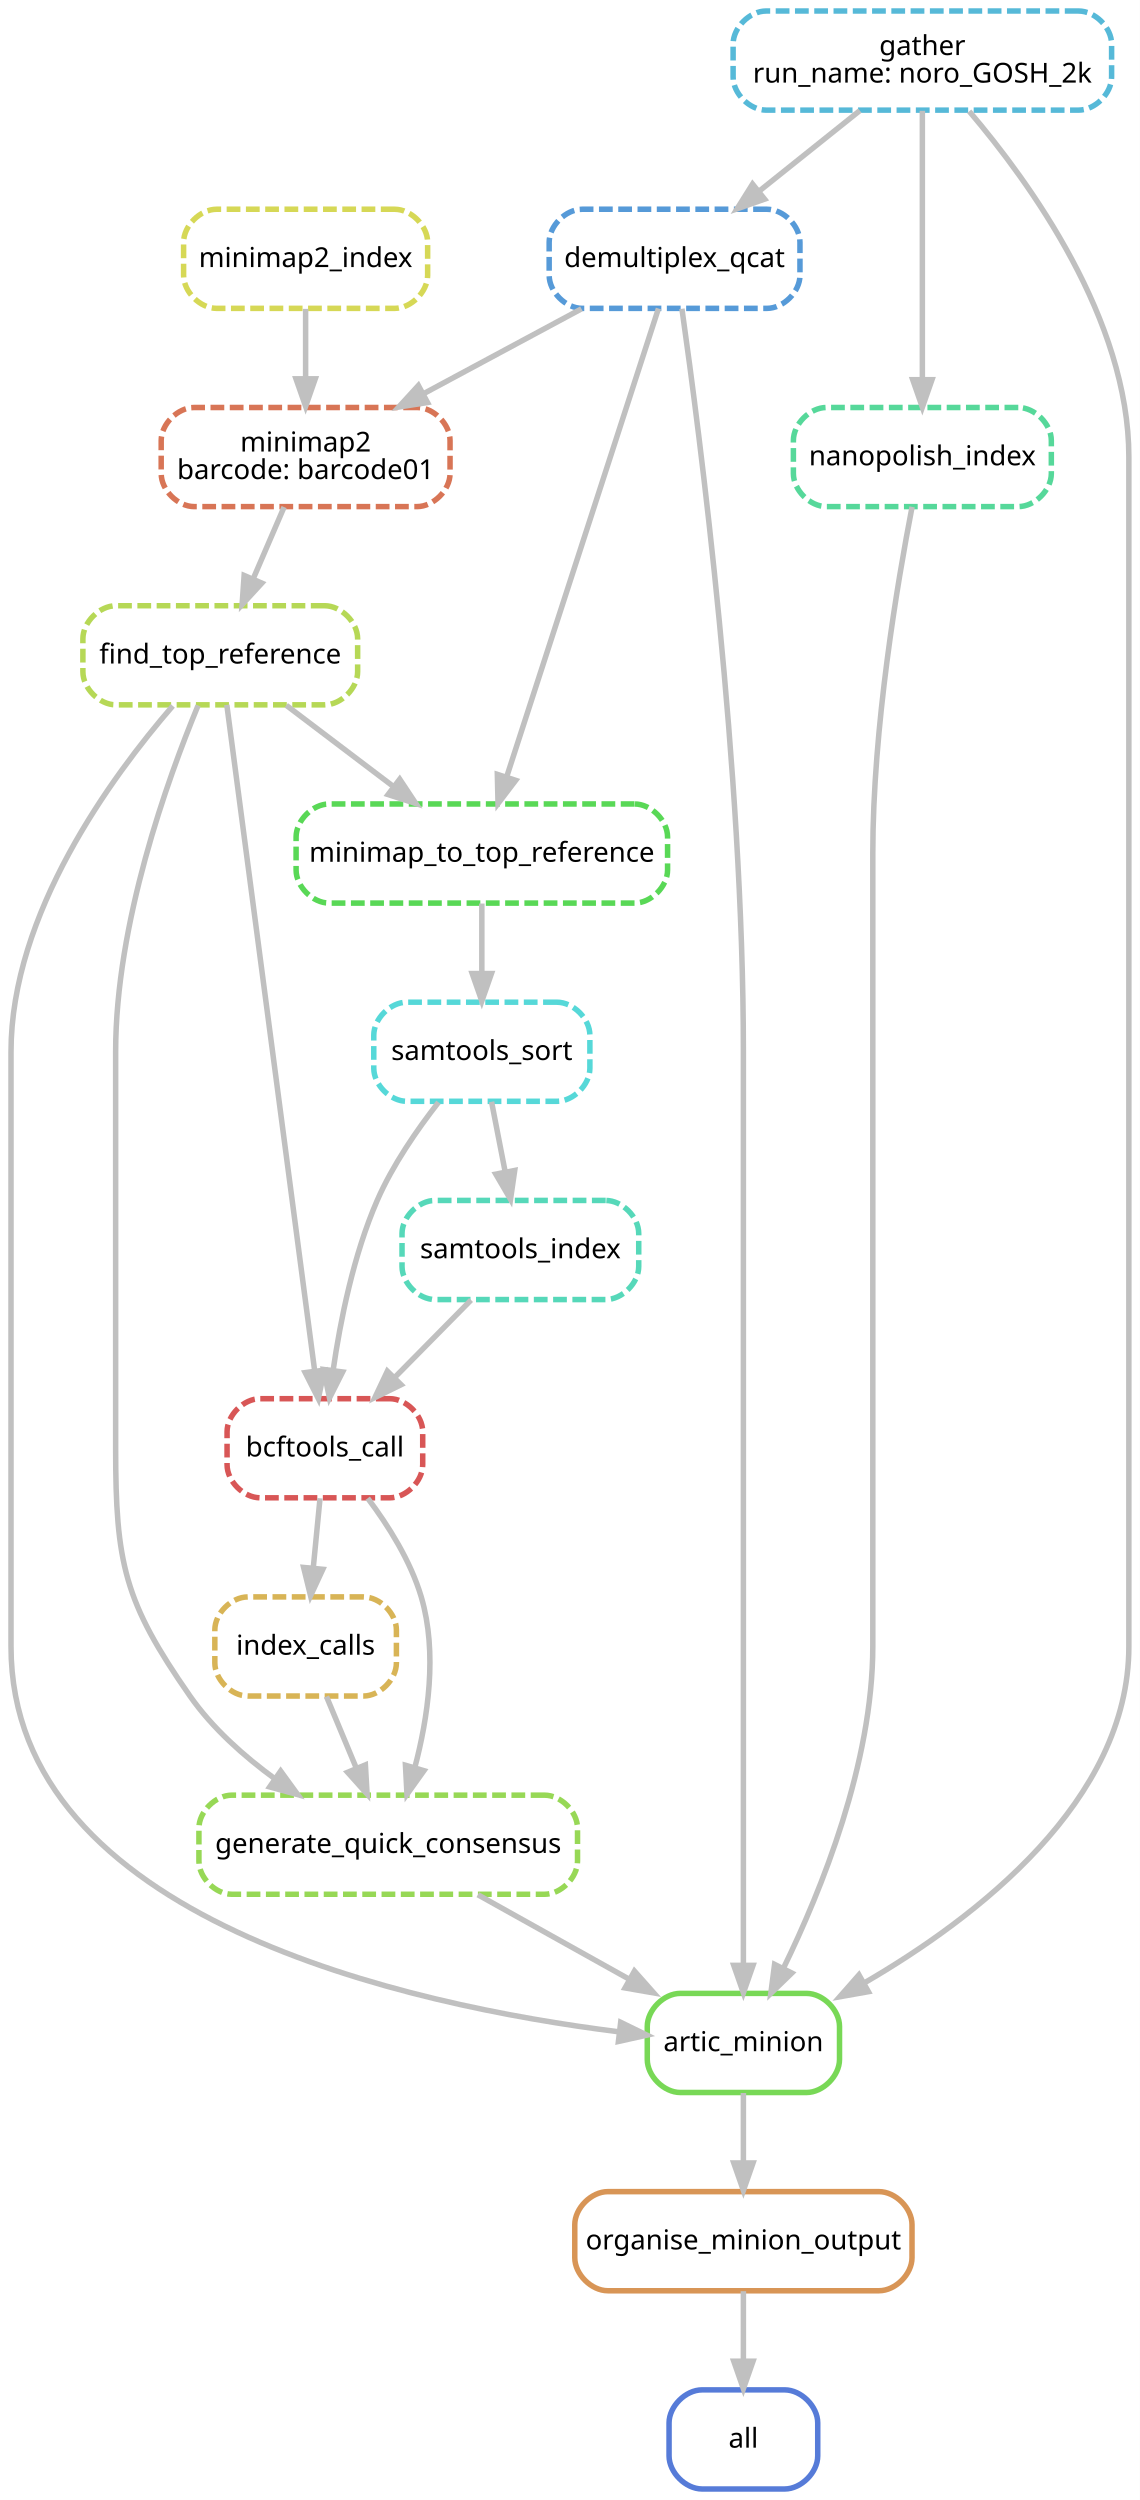
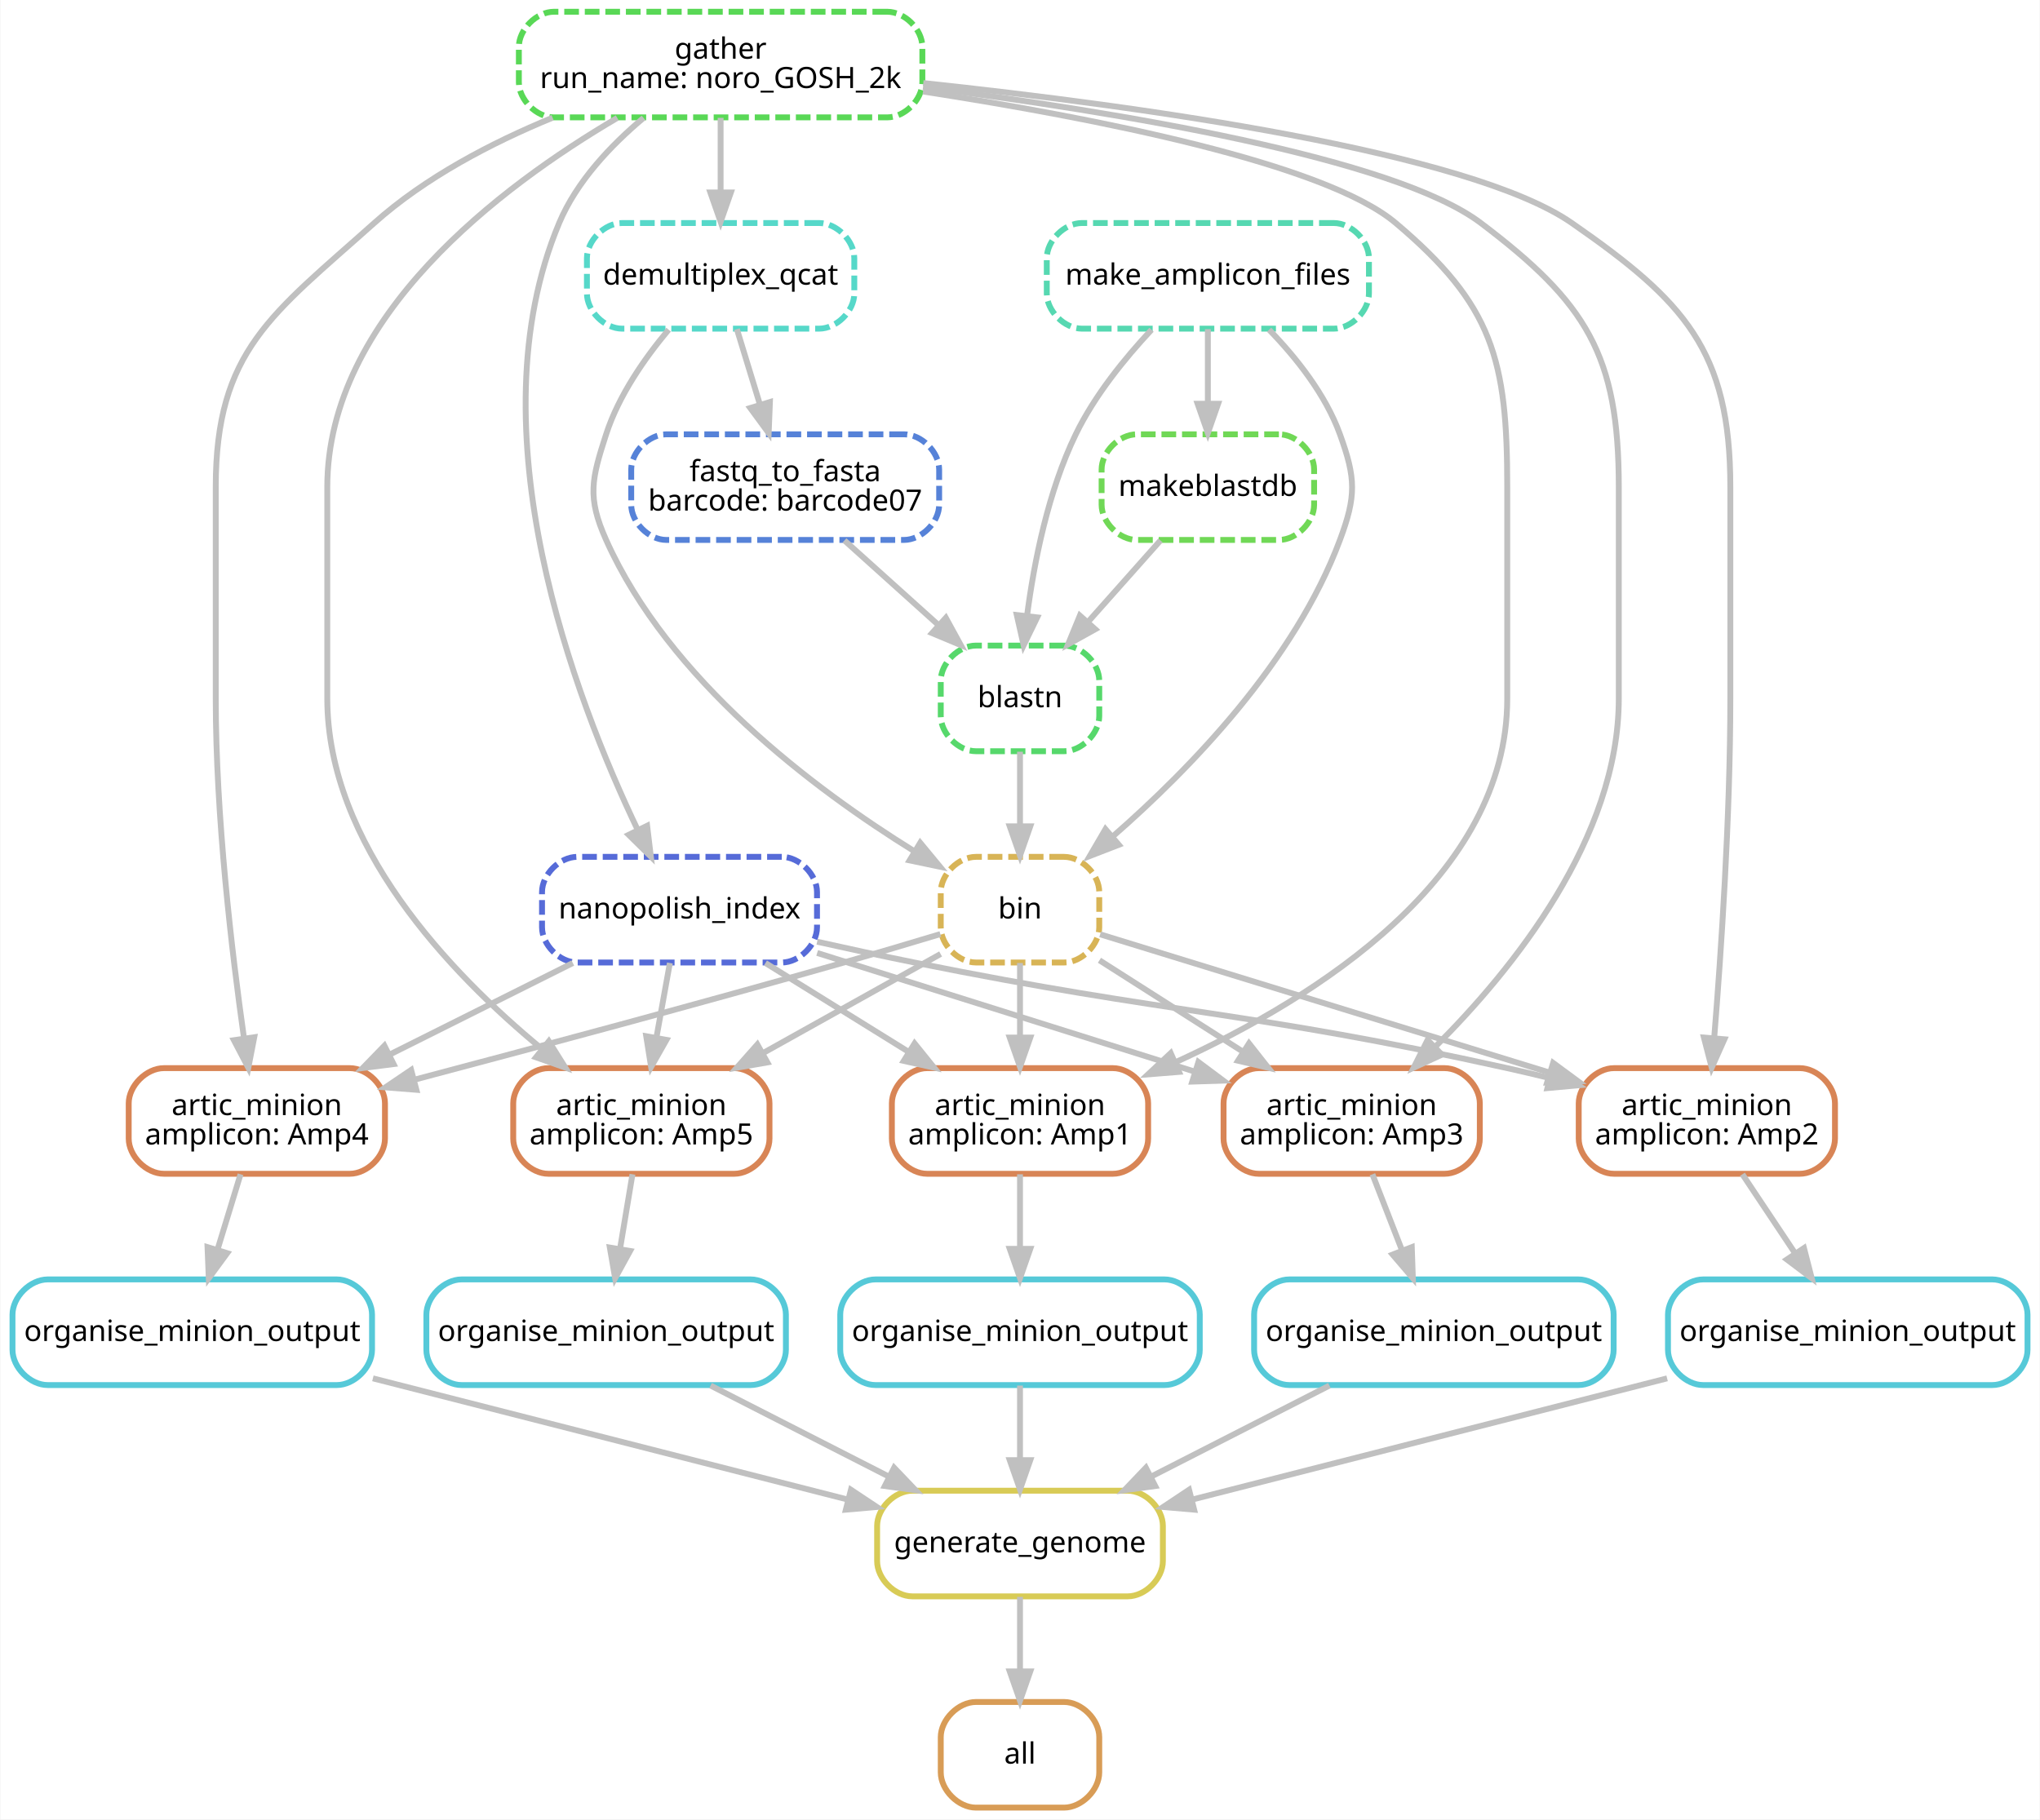
- <svg xmlns="http://www.w3.org/2000/svg" width="414pt" height="908pt" viewBox="0.00 0.00 414.00 908.00">
-   <g id="graph0" class="graph" transform="scale(1 1) rotate(0) translate(4 904)">
-     <polygon fill="#ffffff" stroke="transparent" points="-4,4 -4,-904 410,-904 410,4 -4,4" />
+ <svg xmlns="http://www.w3.org/2000/svg" width="695pt" height="620pt" viewBox="0.00 0.00 694.74 620.00">
+   <g id="graph0" class="graph" transform="scale(1 1) rotate(0) translate(4 616)">
+     <polygon fill="#ffffff" stroke="transparent" points="-4,4 -4,-616 690.743,-616 690.743,4 -4,4" />
    <g id="node1" class="node">
-       <path fill="none" stroke="#567bd8" stroke-width="2" d="M281,-36C281,-36 251,-36 251,-36 245,-36 239,-30 239,-24 239,-24 239,-12 239,-12 239,-6 245,0 251,0 251,0 281,0 281,0 287,0 293,-6 293,-12 293,-12 293,-24 293,-24 293,-30 287,-36 281,-36" />
-       <text text-anchor="middle" x="266" y="-15" font-family="sans" font-size="10.00" fill="#000000">all</text>
+       <path fill="none" stroke="#d89c56" stroke-width="2" d="M358.372,-36C358.372,-36 328.372,-36 328.372,-36 322.372,-36 316.372,-30 316.372,-24 316.372,-24 316.372,-12 316.372,-12 316.372,-6 322.372,0 328.372,0 328.372,0 358.372,0 358.372,0 364.372,0 370.372,-6 370.372,-12 370.372,-12 370.372,-24 370.372,-24 370.372,-30 364.372,-36 358.372,-36" />
+       <text text-anchor="middle" x="343.372" y="-15" font-family="sans" font-size="10.00" fill="#000000">all</text>
    </g>
    <g id="node2" class="node">
-       <path fill="none" stroke="#d89556" stroke-width="2" d="M315.243,-108C315.243,-108 216.757,-108 216.757,-108 210.757,-108 204.757,-102 204.757,-96 204.757,-96 204.757,-84 204.757,-84 204.757,-78 210.757,-72 216.757,-72 216.757,-72 315.243,-72 315.243,-72 321.243,-72 327.243,-78 327.243,-84 327.243,-84 327.243,-96 327.243,-96 327.243,-102 321.243,-108 315.243,-108" />
-       <text text-anchor="middle" x="266" y="-87" font-family="sans" font-size="10.00" fill="#000000">organise_minion_output</text>
+       <path fill="none" stroke="#d8cb56" stroke-width="2" d="M380.048,-108C380.048,-108 306.695,-108 306.695,-108 300.695,-108 294.695,-102 294.695,-96 294.695,-96 294.695,-84 294.695,-84 294.695,-78 300.695,-72 306.695,-72 306.695,-72 380.048,-72 380.048,-72 386.048,-72 392.048,-78 392.048,-84 392.048,-84 392.048,-96 392.048,-96 392.048,-102 386.048,-108 380.048,-108" />
+       <text text-anchor="middle" x="343.372" y="-87" font-family="sans" font-size="10.00" fill="#000000">generate_genome</text>
    </g>
    <g id="edge1" class="edge">
-       <path fill="none" stroke="#c0c0c0" stroke-width="2" d="M266,-71.831C266,-64.131 266,-54.974 266,-46.417" />
-       <polygon fill="#c0c0c0" stroke="#c0c0c0" stroke-width="2" points="269.5,-46.413 266,-36.413 262.5,-46.413 269.5,-46.413" />
+       <path fill="none" stroke="#c0c0c0" stroke-width="2" d="M343.372,-71.831C343.372,-64.131 343.372,-54.974 343.372,-46.417" />
+       <polygon fill="#c0c0c0" stroke="#c0c0c0" stroke-width="2" points="346.872,-46.413 343.372,-36.413 339.872,-46.413 346.872,-46.413" />
    </g>
    <g id="node3" class="node">
-       <path fill="none" stroke="#78d856" stroke-width="2" d="M288.911,-180C288.911,-180 243.089,-180 243.089,-180 237.089,-180 231.089,-174 231.089,-168 231.089,-168 231.089,-156 231.089,-156 231.089,-150 237.089,-144 243.089,-144 243.089,-144 288.911,-144 288.911,-144 294.911,-144 300.911,-150 300.911,-156 300.911,-156 300.911,-168 300.911,-168 300.911,-174 294.911,-180 288.911,-180" />
-       <text text-anchor="middle" x="266" y="-159" font-family="sans" font-size="10.00" fill="#000000">artic_minion</text>
+       <path fill="none" stroke="#56c9d8" stroke-width="2" d="M392.615,-180C392.615,-180 294.128,-180 294.128,-180 288.128,-180 282.128,-174 282.128,-168 282.128,-168 282.128,-156 282.128,-156 282.128,-150 288.128,-144 294.128,-144 294.128,-144 392.615,-144 392.615,-144 398.615,-144 404.615,-150 404.615,-156 404.615,-156 404.615,-168 404.615,-168 404.615,-174 398.615,-180 392.615,-180" />
+       <text text-anchor="middle" x="343.372" y="-159" font-family="sans" font-size="10.00" fill="#000000">organise_minion_output</text>
    </g>
    <g id="edge2" class="edge">
-       <path fill="none" stroke="#c0c0c0" stroke-width="2" d="M266,-143.831C266,-136.131 266,-126.974 266,-118.417" />
-       <polygon fill="#c0c0c0" stroke="#c0c0c0" stroke-width="2" points="269.5,-118.413 266,-108.413 262.5,-118.413 269.5,-118.413" />
+       <path fill="none" stroke="#c0c0c0" stroke-width="2" d="M343.372,-143.831C343.372,-136.131 343.372,-126.974 343.372,-118.417" />
+       <polygon fill="#c0c0c0" stroke="#c0c0c0" stroke-width="2" points="346.872,-118.413 343.372,-108.413 339.872,-118.413 346.872,-118.413" />
    </g>
    <g id="node4" class="node">
-       <path fill="none" stroke="#569ad8" stroke-width="2" stroke-dasharray="5,2" d="M274.544,-828C274.544,-828 207.456,-828 207.456,-828 201.456,-828 195.456,-822 195.456,-816 195.456,-816 195.456,-804 195.456,-804 195.456,-798 201.456,-792 207.456,-792 207.456,-792 274.544,-792 274.544,-792 280.544,-792 286.544,-798 286.544,-804 286.544,-804 286.544,-816 286.544,-816 286.544,-822 280.544,-828 274.544,-828" />
-       <text text-anchor="middle" x="241" y="-807" font-family="sans" font-size="10.00" fill="#000000">demultiplex_qcat</text>
+       <path fill="none" stroke="#56c9d8" stroke-width="2" d="M674.615,-180C674.615,-180 576.128,-180 576.128,-180 570.128,-180 564.128,-174 564.128,-168 564.128,-168 564.128,-156 564.128,-156 564.128,-150 570.128,-144 576.128,-144 576.128,-144 674.615,-144 674.615,-144 680.615,-144 686.615,-150 686.615,-156 686.615,-156 686.615,-168 686.615,-168 686.615,-174 680.615,-180 674.615,-180" />
+       <text text-anchor="middle" x="625.372" y="-159" font-family="sans" font-size="10.00" fill="#000000">organise_minion_output</text>
    </g>
    <g id="edge3" class="edge">
-       <path fill="none" stroke="#c0c0c0" stroke-width="2" d="M243.675,-791.852C250.125,-746.476 266,-624.384 266,-522 266,-522 266,-522 266,-306 266,-265.876 266,-219.463 266,-190.418" />
-       <polygon fill="#c0c0c0" stroke="#c0c0c0" stroke-width="2" points="269.5,-190.185 266,-180.185 262.5,-190.185 269.5,-190.185" />
+       <path fill="none" stroke="#c0c0c0" stroke-width="2" d="M563.834,-146.288C515.721,-134.004 449.279,-117.04 401.942,-104.954" />
+       <polygon fill="#c0c0c0" stroke="#c0c0c0" stroke-width="2" points="402.699,-101.535 392.144,-102.453 400.967,-108.318 402.699,-101.535" />
+     </g>
+     <g id="node5" class="node">
+       <path fill="none" stroke="#56c9d8" stroke-width="2" d="M533.615,-180C533.615,-180 435.128,-180 435.128,-180 429.128,-180 423.128,-174 423.128,-168 423.128,-168 423.128,-156 423.128,-156 423.128,-150 429.128,-144 435.128,-144 435.128,-144 533.615,-144 533.615,-144 539.615,-144 545.615,-150 545.615,-156 545.615,-156 545.615,-168 545.615,-168 545.615,-174 539.615,-180 533.615,-180" />
+       <text text-anchor="middle" x="484.372" y="-159" font-family="sans" font-size="10.00" fill="#000000">organise_minion_output</text>
+     </g>
+     <g id="edge4" class="edge">
+       <path fill="none" stroke="#c0c0c0" stroke-width="2" d="M448.791,-143.831C430.339,-134.409 407.617,-122.806 387.999,-112.788" />
+       <polygon fill="#c0c0c0" stroke="#c0c0c0" stroke-width="2" points="389.438,-109.594 378.94,-108.163 386.255,-115.828 389.438,-109.594" />
+     </g>
+     <g id="node6" class="node">
+       <path fill="none" stroke="#56c9d8" stroke-width="2" d="M110.615,-180C110.615,-180 12.128,-180 12.128,-180 6.128,-180 .128,-174 .128,-168 .128,-168 .128,-156 .128,-156 .128,-150 6.128,-144 12.128,-144 12.128,-144 110.615,-144 110.615,-144 116.615,-144 122.615,-150 122.615,-156 122.615,-156 122.615,-168 122.615,-168 122.615,-174 116.615,-180 110.615,-180" />
+       <text text-anchor="middle" x="61.372" y="-159" font-family="sans" font-size="10.00" fill="#000000">organise_minion_output</text>
+     </g>
+     <g id="edge5" class="edge">
+       <path fill="none" stroke="#c0c0c0" stroke-width="2" d="M122.909,-146.288C171.023,-134.004 237.464,-117.04 284.801,-104.954" />
+       <polygon fill="#c0c0c0" stroke="#c0c0c0" stroke-width="2" points="285.776,-108.318 294.599,-102.453 284.044,-101.535 285.776,-108.318" />
+     </g>
+     <g id="node7" class="node">
+       <path fill="none" stroke="#56c9d8" stroke-width="2" d="M251.615,-180C251.615,-180 153.128,-180 153.128,-180 147.128,-180 141.128,-174 141.128,-168 141.128,-168 141.128,-156 141.128,-156 141.128,-150 147.128,-144 153.128,-144 153.128,-144 251.615,-144 251.615,-144 257.615,-144 263.615,-150 263.615,-156 263.615,-156 263.615,-168 263.615,-168 263.615,-174 257.615,-180 251.615,-180" />
+       <text text-anchor="middle" x="202.372" y="-159" font-family="sans" font-size="10.00" fill="#000000">organise_minion_output</text>
+     </g>
+     <g id="edge6" class="edge">
+       <path fill="none" stroke="#c0c0c0" stroke-width="2" d="M237.952,-143.831C256.404,-134.409 279.126,-122.806 298.745,-112.788" />
+       <polygon fill="#c0c0c0" stroke="#c0c0c0" stroke-width="2" points="300.488,-115.828 307.803,-108.163 297.305,-109.594 300.488,-115.828" />
+     </g>
+     <g id="node8" class="node">
+       <path fill="none" stroke="#d88556" stroke-width="2" d="M375.024,-252C375.024,-252 311.719,-252 311.719,-252 305.719,-252 299.719,-246 299.719,-240 299.719,-240 299.719,-228 299.719,-228 299.719,-222 305.719,-216 311.719,-216 311.719,-216 375.024,-216 375.024,-216 381.024,-216 387.024,-222 387.024,-228 387.024,-228 387.024,-240 387.024,-240 387.024,-246 381.024,-252 375.024,-252" />
+       <text text-anchor="middle" x="343.372" y="-236" font-family="sans" font-size="10.00" fill="#000000">artic_minion</text>
+       <text text-anchor="middle" x="343.372" y="-226" font-family="sans" font-size="10.00" fill="#000000">amplicon: Amp1</text>
+     </g>
+     <g id="edge7" class="edge">
+       <path fill="none" stroke="#c0c0c0" stroke-width="2" d="M343.372,-215.831C343.372,-208.131 343.372,-198.974 343.372,-190.417" />
+       <polygon fill="#c0c0c0" stroke="#c0c0c0" stroke-width="2" points="346.872,-190.413 343.372,-180.413 339.872,-190.413 346.872,-190.413" />
    </g>
    <g id="node9" class="node">
-       <path fill="none" stroke="#d87556" stroke-width="2" stroke-dasharray="5,2" d="M147.455,-756C147.455,-756 66.545,-756 66.545,-756 60.545,-756 54.545,-750 54.545,-744 54.545,-744 54.545,-732 54.545,-732 54.545,-726 60.545,-720 66.545,-720 66.545,-720 147.455,-720 147.455,-720 153.455,-720 159.455,-726 159.455,-732 159.455,-732 159.455,-744 159.455,-744 159.455,-750 153.455,-756 147.455,-756" />
-       <text text-anchor="middle" x="107" y="-740" font-family="sans" font-size="10.00" fill="#000000">minimap2</text>
-       <text text-anchor="middle" x="107" y="-730" font-family="sans" font-size="10.00" fill="#000000">barcode: barcode01</text>
+       <path fill="none" stroke="#d88556" stroke-width="2" d="M609.024,-252C609.024,-252 545.719,-252 545.719,-252 539.719,-252 533.719,-246 533.719,-240 533.719,-240 533.719,-228 533.719,-228 533.719,-222 539.719,-216 545.719,-216 545.719,-216 609.024,-216 609.024,-216 615.024,-216 621.024,-222 621.024,-228 621.024,-228 621.024,-240 621.024,-240 621.024,-246 615.024,-252 609.024,-252" />
+       <text text-anchor="middle" x="577.372" y="-236" font-family="sans" font-size="10.00" fill="#000000">artic_minion</text>
+       <text text-anchor="middle" x="577.372" y="-226" font-family="sans" font-size="10.00" fill="#000000">amplicon: Amp2</text>
+     </g>
+     <g id="edge8" class="edge">
+       <path fill="none" stroke="#c0c0c0" stroke-width="2" d="M589.484,-215.831C594.9,-207.708 601.396,-197.964 607.364,-189.012" />
+       <polygon fill="#c0c0c0" stroke="#c0c0c0" stroke-width="2" points="610.461,-190.675 613.096,-180.413 604.637,-186.792 610.461,-190.675" />
+     </g>
+     <g id="node10" class="node">
+       <path fill="none" stroke="#d88556" stroke-width="2" d="M488.024,-252C488.024,-252 424.719,-252 424.719,-252 418.719,-252 412.719,-246 412.719,-240 412.719,-240 412.719,-228 412.719,-228 412.719,-222 418.719,-216 424.719,-216 424.719,-216 488.024,-216 488.024,-216 494.024,-216 500.024,-222 500.024,-228 500.024,-228 500.024,-240 500.024,-240 500.024,-246 494.024,-252 488.024,-252" />
+       <text text-anchor="middle" x="456.372" y="-236" font-family="sans" font-size="10.00" fill="#000000">artic_minion</text>
+       <text text-anchor="middle" x="456.372" y="-226" font-family="sans" font-size="10.00" fill="#000000">amplicon: Amp3</text>
+     </g>
+     <g id="edge9" class="edge">
+       <path fill="none" stroke="#c0c0c0" stroke-width="2" d="M463.437,-215.831C466.498,-207.962 470.149,-198.571 473.54,-189.853" />
+       <polygon fill="#c0c0c0" stroke="#c0c0c0" stroke-width="2" points="476.848,-191.002 477.211,-180.413 470.324,-188.465 476.848,-191.002" />
+     </g>
+     <g id="node11" class="node">
+       <path fill="none" stroke="#d88556" stroke-width="2" d="M115.024,-252C115.024,-252 51.719,-252 51.719,-252 45.719,-252 39.719,-246 39.719,-240 39.719,-240 39.719,-228 39.719,-228 39.719,-222 45.719,-216 51.719,-216 51.719,-216 115.024,-216 115.024,-216 121.024,-216 127.024,-222 127.024,-228 127.024,-228 127.024,-240 127.024,-240 127.024,-246 121.024,-252 115.024,-252" />
+       <text text-anchor="middle" x="83.372" y="-236" font-family="sans" font-size="10.00" fill="#000000">artic_minion</text>
+       <text text-anchor="middle" x="83.372" y="-226" font-family="sans" font-size="10.00" fill="#000000">amplicon: Amp4</text>
+     </g>
+     <g id="edge10" class="edge">
+       <path fill="none" stroke="#c0c0c0" stroke-width="2" d="M77.82,-215.831C75.441,-208.046 72.608,-198.773 69.968,-190.135" />
+       <polygon fill="#c0c0c0" stroke="#c0c0c0" stroke-width="2" points="73.267,-188.954 66.998,-180.413 66.573,-191 73.267,-188.954" />
+     </g>
+     <g id="node12" class="node">
+       <path fill="none" stroke="#d88556" stroke-width="2" d="M246.024,-252C246.024,-252 182.719,-252 182.719,-252 176.719,-252 170.719,-246 170.719,-240 170.719,-240 170.719,-228 170.719,-228 170.719,-222 176.719,-216 182.719,-216 182.719,-216 246.024,-216 246.024,-216 252.024,-216 258.024,-222 258.024,-228 258.024,-228 258.024,-240 258.024,-240 258.024,-246 252.024,-252 246.024,-252" />
+       <text text-anchor="middle" x="214.372" y="-236" font-family="sans" font-size="10.00" fill="#000000">artic_minion</text>
+       <text text-anchor="middle" x="214.372" y="-226" font-family="sans" font-size="10.00" fill="#000000">amplicon: Amp5</text>
+     </g>
+     <g id="edge11" class="edge">
+       <path fill="none" stroke="#c0c0c0" stroke-width="2" d="M211.344,-215.831C210.06,-208.131 208.534,-198.974 207.108,-190.417" />
+       <polygon fill="#c0c0c0" stroke="#c0c0c0" stroke-width="2" points="210.537,-189.702 205.44,-180.413 203.632,-190.853 210.537,-189.702" />
+     </g>
+     <g id="node13" class="node">
+       <path fill="none" stroke="#d8b456" stroke-width="2" stroke-dasharray="5,2" d="M358.372,-324C358.372,-324 328.372,-324 328.372,-324 322.372,-324 316.372,-318 316.372,-312 316.372,-312 316.372,-300 316.372,-300 316.372,-294 322.372,-288 328.372,-288 328.372,-288 358.372,-288 358.372,-288 364.372,-288 370.372,-294 370.372,-300 370.372,-300 370.372,-312 370.372,-312 370.372,-318 364.372,-324 358.372,-324" />
+       <text text-anchor="middle" x="343.372" y="-303" font-family="sans" font-size="10.00" fill="#000000">bin</text>
+     </g>
+     <g id="edge12" class="edge">
+       <path fill="none" stroke="#c0c0c0" stroke-width="2" d="M343.372,-287.831C343.372,-280.131 343.372,-270.974 343.372,-262.417" />
+       <polygon fill="#c0c0c0" stroke="#c0c0c0" stroke-width="2" points="346.872,-262.413 343.372,-252.413 339.872,-262.413 346.872,-262.413" />
+     </g>
+     <g id="edge15" class="edge">
+       <path fill="none" stroke="#c0c0c0" stroke-width="2" d="M370.672,-297.6C408.118,-286.078 476.2,-265.13 523.967,-250.432" />
+       <polygon fill="#c0c0c0" stroke="#c0c0c0" stroke-width="2" points="525.005,-253.775 533.534,-247.488 522.947,-247.084 525.005,-253.775" />
+     </g>
+     <g id="edge18" class="edge">
+       <path fill="none" stroke="#c0c0c0" stroke-width="2" d="M370.438,-288.754C385.092,-279.417 403.411,-267.745 419.367,-257.578" />
+       <polygon fill="#c0c0c0" stroke="#c0c0c0" stroke-width="2" points="421.397,-260.435 427.949,-252.11 417.635,-254.532 421.397,-260.435" />
+     </g>
+     <g id="edge21" class="edge">
+       <path fill="none" stroke="#c0c0c0" stroke-width="2" d="M316.238,-297.686C305.961,-294.583 294.144,-291.07 283.372,-288 233.947,-273.917 177.387,-258.732 137.055,-248.062" />
+       <polygon fill="#c0c0c0" stroke="#c0c0c0" stroke-width="2" points="137.727,-244.62 127.165,-245.45 135.94,-251.388 137.727,-244.62" />
+     </g>
+     <g id="edge24" class="edge">
+       <path fill="none" stroke="#c0c0c0" stroke-width="2" d="M316.329,-290.906C298.774,-281.108 275.554,-268.149 255.708,-257.072" />
+       <polygon fill="#c0c0c0" stroke="#c0c0c0" stroke-width="2" points="257.298,-253.951 246.86,-252.133 253.886,-260.063 257.298,-253.951" />
+     </g>
+     <g id="node14" class="node">
+       <path fill="none" stroke="#59d856" stroke-width="2" stroke-dasharray="5,2" d="M298.105,-612C298.105,-612 184.638,-612 184.638,-612 178.638,-612 172.638,-606 172.638,-600 172.638,-600 172.638,-588 172.638,-588 172.638,-582 178.638,-576 184.638,-576 184.638,-576 298.105,-576 298.105,-576 304.105,-576 310.105,-582 310.105,-588 310.105,-588 310.105,-600 310.105,-600 310.105,-606 304.105,-612 298.105,-612" />
+       <text text-anchor="middle" x="241.372" y="-596" font-family="sans" font-size="10.00" fill="#000000">gather</text>
+       <text text-anchor="middle" x="241.372" y="-586" font-family="sans" font-size="10.00" fill="#000000">run_name: noro_GOSH_2k</text>
+     </g>
+     <g id="edge13" class="edge">
+       <path fill="none" stroke="#c0c0c0" stroke-width="2" d="M310.319,-584.814C368.906,-575.773 447.235,-560.369 471.372,-540 504.554,-511.997 509.372,-493.419 509.372,-450 509.372,-450 509.372,-450 509.372,-378 509.372,-317.069 444.765,-276.118 396.162,-253.932" />
+       <polygon fill="#c0c0c0" stroke="#c0c0c0" stroke-width="2" points="397.548,-250.718 386.986,-249.876 394.717,-257.12 397.548,-250.718" />
+     </g>
+     <g id="edge16" class="edge">
+       <path fill="none" stroke="#c0c0c0" stroke-width="2" d="M310.42,-587.699C384.554,-579.806 496.411,-564.291 531.372,-540 569.68,-513.383 585.372,-496.648 585.372,-450 585.372,-450 585.372,-450 585.372,-378 585.372,-337.814 582.227,-291.417 579.881,-262.392" />
+       <polygon fill="#c0c0c0" stroke="#c0c0c0" stroke-width="2" points="583.347,-261.842 579.029,-252.167 576.372,-262.423 583.347,-261.842" />
+     </g>
+     <g id="edge19" class="edge">
+       <path fill="none" stroke="#c0c0c0" stroke-width="2" d="M310.336,-586.345C376.632,-577.815 470.973,-562.235 500.372,-540 536.363,-512.779 547.372,-495.126 547.372,-450 547.372,-450 547.372,-450 547.372,-378 547.372,-330.423 511.435,-285.776 484.728,-259.164" />
+       <polygon fill="#c0c0c0" stroke="#c0c0c0" stroke-width="2" points="487.098,-256.588 477.478,-252.15 482.231,-261.618 487.098,-256.588" />
+     </g>
+     <g id="edge22" class="edge">
+       <path fill="none" stroke="#c0c0c0" stroke-width="2" d="M184.141,-575.893C163.365,-567.348 140.751,-555.546 123.372,-540 88.604,-508.9 69.372,-496.648 69.372,-450 69.372,-450 69.372,-450 69.372,-378 69.372,-337.687 74.874,-291.322 78.98,-262.339" />
+       <polygon fill="#c0c0c0" stroke="#c0c0c0" stroke-width="2" points="82.489,-262.531 80.471,-252.13 75.562,-261.52 82.489,-262.531" />
+     </g>
+     <g id="edge25" class="edge">
+       <path fill="none" stroke="#c0c0c0" stroke-width="2" d="M206.165,-575.821C166.463,-552.506 107.372,-508.055 107.372,-450 107.372,-450 107.372,-450 107.372,-378 107.372,-328.251 149.026,-284.524 180.355,-258.671" />
+       <polygon fill="#c0c0c0" stroke="#c0c0c0" stroke-width="2" points="182.849,-261.158 188.47,-252.177 178.475,-255.693 182.849,-261.158" />
+     </g>
+     <g id="node15" class="node">
+       <path fill="none" stroke="#566bd8" stroke-width="2" stroke-dasharray="5,2" d="M262.214,-324C262.214,-324 192.53,-324 192.53,-324 186.53,-324 180.53,-318 180.53,-312 180.53,-312 180.53,-300 180.53,-300 180.53,-294 186.53,-288 192.53,-288 192.53,-288 262.214,-288 262.214,-288 268.214,-288 274.214,-294 274.214,-300 274.214,-300 274.214,-312 274.214,-312 274.214,-318 268.214,-324 262.214,-324" />
+       <text text-anchor="middle" x="227.372" y="-303" font-family="sans" font-size="10.00" fill="#000000">nanopolish_index</text>
+     </g>
+     <g id="edge30" class="edge">
+       <path fill="none" stroke="#c0c0c0" stroke-width="2" d="M215.115,-575.815C204.029,-566.529 192.326,-554.19 186.372,-540 156.712,-469.314 191.731,-377.923 213.146,-333.152" />
+       <polygon fill="#c0c0c0" stroke="#c0c0c0" stroke-width="2" points="216.337,-334.594 217.61,-324.076 210.056,-331.505 216.337,-334.594" />
+     </g>
+     <g id="node17" class="node">
+       <path fill="none" stroke="#56d8c9" stroke-width="2" stroke-dasharray="5,2" d="M274.916,-540C274.916,-540 207.828,-540 207.828,-540 201.828,-540 195.828,-534 195.828,-528 195.828,-528 195.828,-516 195.828,-516 195.828,-510 201.828,-504 207.828,-504 207.828,-504 274.916,-504 274.916,-504 280.916,-504 286.916,-510 286.916,-516 286.916,-516 286.916,-528 286.916,-528 286.916,-534 280.916,-540 274.916,-540" />
+       <text text-anchor="middle" x="241.372" y="-519" font-family="sans" font-size="10.00" fill="#000000">demultiplex_qcat</text>
+     </g>
+     <g id="edge34" class="edge">
+       <path fill="none" stroke="#c0c0c0" stroke-width="2" d="M241.372,-575.831C241.372,-568.131 241.372,-558.974 241.372,-550.417" />
+       <polygon fill="#c0c0c0" stroke="#c0c0c0" stroke-width="2" points="244.872,-550.413 241.372,-540.413 237.872,-550.413 244.872,-550.413" />
    </g>
    <g id="edge14" class="edge">
-       <path fill="none" stroke="#c0c0c0" stroke-width="2" d="M207.186,-791.831C189.729,-782.452 168.251,-770.911 149.665,-760.924" />
-       <polygon fill="#c0c0c0" stroke="#c0c0c0" stroke-width="2" points="151.269,-757.813 140.803,-756.163 147.955,-763.979 151.269,-757.813" />
-     </g>
-     <g id="node15" class="node">
-       <path fill="none" stroke="#59d856" stroke-width="2" stroke-dasharray="5,2" d="M226.46,-612C226.46,-612 115.54,-612 115.54,-612 109.54,-612 103.54,-606 103.54,-600 103.54,-600 103.54,-588 103.54,-588 103.54,-582 109.54,-576 115.54,-576 115.54,-576 226.46,-576 226.46,-576 232.46,-576 238.46,-582 238.46,-588 238.46,-588 238.46,-600 238.46,-600 238.46,-606 232.46,-612 226.46,-612" />
-       <text text-anchor="middle" x="171" y="-591" font-family="sans" font-size="10.00" fill="#000000">minimap_to_top_reference</text>
-     </g>
-     <g id="edge22" class="edge">
-       <path fill="none" stroke="#c0c0c0" stroke-width="2" d="M235.152,-791.956C222.928,-754.235 194.599,-666.819 180.022,-621.84" />
-       <polygon fill="#c0c0c0" stroke="#c0c0c0" stroke-width="2" points="183.293,-620.579 176.88,-612.145 176.634,-622.737 183.293,-620.579" />
-     </g>
-     <g id="node5" class="node">
-       <path fill="none" stroke="#56b9d8" stroke-width="2" stroke-dasharray="5,2" d="M387.734,-900C387.734,-900 274.266,-900 274.266,-900 268.266,-900 262.266,-894 262.266,-888 262.266,-888 262.266,-876 262.266,-876 262.266,-870 268.266,-864 274.266,-864 274.266,-864 387.734,-864 387.734,-864 393.734,-864 399.734,-870 399.734,-876 399.734,-876 399.734,-888 399.734,-888 399.734,-894 393.734,-900 387.734,-900" />
-       <text text-anchor="middle" x="331" y="-884" font-family="sans" font-size="10.00" fill="#000000">gather</text>
-       <text text-anchor="middle" x="331" y="-874" font-family="sans" font-size="10.00" fill="#000000">run_name: noro_GOSH_2k</text>
-     </g>
-     <g id="edge4" class="edge">
-       <path fill="none" stroke="#c0c0c0" stroke-width="2" d="M348.019,-863.578C370.147,-837.631 406,-787.892 406,-738 406,-738 406,-738 406,-306 406,-249.965 350.827,-207.535 309.753,-183.711" />
-       <polygon fill="#c0c0c0" stroke="#c0c0c0" stroke-width="2" points="311.399,-180.621 300.967,-178.769 307.967,-186.722 311.399,-180.621" />
-     </g>
-     <g id="edge8" class="edge">
-       <path fill="none" stroke="#c0c0c0" stroke-width="2" d="M308.289,-863.831C297.204,-854.963 283.705,-844.164 271.715,-834.572" />
-       <polygon fill="#c0c0c0" stroke="#c0c0c0" stroke-width="2" points="273.699,-831.677 263.704,-828.163 269.326,-837.143 273.699,-831.677" />
-     </g>
-     <g id="node6" class="node">
-       <path fill="none" stroke="#56d89a" stroke-width="2" stroke-dasharray="5,2" d="M365.842,-756C365.842,-756 296.158,-756 296.158,-756 290.158,-756 284.158,-750 284.158,-744 284.158,-744 284.158,-732 284.158,-732 284.158,-726 290.158,-720 296.158,-720 296.158,-720 365.842,-720 365.842,-720 371.842,-720 377.842,-726 377.842,-732 377.842,-732 377.842,-744 377.842,-744 377.842,-750 371.842,-756 365.842,-756" />
-       <text text-anchor="middle" x="331" y="-735" font-family="sans" font-size="10.00" fill="#000000">nanopolish_index</text>
-     </g>
-     <g id="edge9" class="edge">
-       <path fill="none" stroke="#c0c0c0" stroke-width="2" d="M331,-863.762C331,-839.201 331,-795.247 331,-766.354" />
-       <polygon fill="#c0c0c0" stroke="#c0c0c0" stroke-width="2" points="334.5,-766.09 331,-756.09 327.5,-766.09 334.5,-766.09" />
-     </g>
-     <g id="edge5" class="edge">
-       <path fill="none" stroke="#c0c0c0" stroke-width="2" d="M327.27,-719.905C321.998,-692.705 313,-639.602 313,-594 313,-594 313,-594 313,-306 313,-263.656 294.407,-217.612 280.609,-189.273" />
-       <polygon fill="#c0c0c0" stroke="#c0c0c0" stroke-width="2" points="283.581,-187.391 275.967,-180.023 277.325,-190.53 283.581,-187.391" />
-     </g>
-     <g id="node7" class="node">
-       <path fill="none" stroke="#b6d856" stroke-width="2" stroke-dasharray="5,2" d="M113.894,-684C113.894,-684 38.106,-684 38.106,-684 32.106,-684 26.106,-678 26.106,-672 26.106,-672 26.106,-660 26.106,-660 26.106,-654 32.106,-648 38.106,-648 38.106,-648 113.894,-648 113.894,-648 119.894,-648 125.894,-654 125.894,-660 125.894,-660 125.894,-672 125.894,-672 125.894,-678 119.894,-684 113.894,-684" />
-       <text text-anchor="middle" x="76" y="-663" font-family="sans" font-size="10.00" fill="#000000">find_top_reference</text>
-     </g>
-     <g id="edge6" class="edge">
-       <path fill="none" stroke="#c0c0c0" stroke-width="2" d="M58.754,-647.619C36.331,-621.719 0,-572.035 0,-522 0,-522 0,-522 0,-306 0,-206.82 144.781,-175.604 220.716,-166.053" />
-       <polygon fill="#c0c0c0" stroke="#c0c0c0" stroke-width="2" points="221.431,-169.493 230.952,-164.844 220.61,-162.541 221.431,-169.493" />
-     </g>
-     <g id="node8" class="node">
-       <path fill="none" stroke="#97d856" stroke-width="2" stroke-dasharray="5,2" d="M193.753,-252C193.753,-252 80.247,-252 80.247,-252 74.247,-252 68.247,-246 68.247,-240 68.247,-240 68.247,-228 68.247,-228 68.247,-222 74.247,-216 80.247,-216 80.247,-216 193.753,-216 193.753,-216 199.753,-216 205.753,-222 205.753,-228 205.753,-228 205.753,-240 205.753,-240 205.753,-246 199.753,-252 193.753,-252" />
-       <text text-anchor="middle" x="137" y="-231" font-family="sans" font-size="10.00" fill="#000000">generate_quick_consensus</text>
-     </g>
-     <g id="edge11" class="edge">
-       <path fill="none" stroke="#c0c0c0" stroke-width="2" d="M67.941,-647.767C56.787,-620.825 38,-568.54 38,-522 38,-522 38,-522 38,-378 38,-336.239 41.098,-322.244 65,-288 73.132,-276.35 84.571,-266.163 95.941,-257.87" />
-       <polygon fill="#c0c0c0" stroke="#c0c0c0" stroke-width="2" points="97.936,-260.745 104.161,-252.172 93.948,-254.993 97.936,-260.745" />
-     </g>
-     <g id="node10" class="node">
-       <path fill="none" stroke="#d85656" stroke-width="2" stroke-dasharray="5,2" d="M137.529,-396C137.529,-396 90.471,-396 90.471,-396 84.471,-396 78.471,-390 78.471,-384 78.471,-384 78.471,-372 78.471,-372 78.471,-366 84.471,-360 90.471,-360 90.471,-360 137.529,-360 137.529,-360 143.529,-360 149.529,-366 149.529,-372 149.529,-372 149.529,-384 149.529,-384 149.529,-390 143.529,-396 137.529,-396" />
-       <text text-anchor="middle" x="114" y="-375" font-family="sans" font-size="10.00" fill="#000000">bcftools_call</text>
-     </g>
-     <g id="edge16" class="edge">
-       <path fill="none" stroke="#c0c0c0" stroke-width="2" d="M78.377,-647.984C84.802,-599.294 102.548,-464.796 110.298,-406.057" />
-       <polygon fill="#c0c0c0" stroke="#c0c0c0" stroke-width="2" points="113.786,-406.381 111.624,-396.009 106.846,-405.465 113.786,-406.381" />
+       <path fill="none" stroke="#c0c0c0" stroke-width="2" d="M256.643,-287.831C271.48,-278.622 289.673,-267.33 305.558,-257.471" />
+       <polygon fill="#c0c0c0" stroke="#c0c0c0" stroke-width="2" points="307.459,-260.41 314.109,-252.163 303.767,-254.463 307.459,-260.41" />
+     </g>
+     <g id="edge17" class="edge">
+       <path fill="none" stroke="#c0c0c0" stroke-width="2" d="M274.252,-295.082C285.107,-292.656 296.626,-290.165 307.372,-288 396.767,-269.986 420.329,-271.684 509.372,-252 514.044,-250.967 518.88,-249.828 523.719,-248.641" />
+       <polygon fill="#c0c0c0" stroke="#c0c0c0" stroke-width="2" points="524.763,-251.988 533.606,-246.153 523.054,-245.199 524.763,-251.988" />
+     </g>
+     <g id="edge20" class="edge">
+       <path fill="none" stroke="#c0c0c0" stroke-width="2" d="M274.266,-291.256C311.661,-279.498 364.046,-263.028 403.036,-250.769" />
+       <polygon fill="#c0c0c0" stroke="#c0c0c0" stroke-width="2" points="404.154,-254.087 412.643,-247.749 402.054,-247.409 404.154,-254.087" />
    </g>
    <g id="edge23" class="edge">
-       <path fill="none" stroke="#c0c0c0" stroke-width="2" d="M99.972,-647.831C111.786,-638.878 126.197,-627.956 138.944,-618.295" />
-       <polygon fill="#c0c0c0" stroke="#c0c0c0" stroke-width="2" points="141.179,-620.992 147.035,-612.163 136.951,-615.414 141.179,-620.992" />
-     </g>
-     <g id="edge7" class="edge">
-       <path fill="none" stroke="#c0c0c0" stroke-width="2" d="M169.552,-215.831C186.205,-206.537 206.659,-195.121 224.439,-185.197" />
-       <polygon fill="#c0c0c0" stroke="#c0c0c0" stroke-width="2" points="226.432,-188.093 233.458,-180.163 223.02,-181.98 226.432,-188.093" />
-     </g>
-     <g id="edge10" class="edge">
-       <path fill="none" stroke="#c0c0c0" stroke-width="2" d="M99.177,-719.831C95.789,-711.962 91.746,-702.571 87.992,-693.853" />
-       <polygon fill="#c0c0c0" stroke="#c0c0c0" stroke-width="2" points="91.097,-692.214 83.928,-684.413 84.668,-694.982 91.097,-692.214" />
-     </g>
-     <g id="edge12" class="edge">
-       <path fill="none" stroke="#c0c0c0" stroke-width="2" d="M129.553,-359.846C137.005,-349.947 145.135,-337.07 149,-324 155.007,-303.688 151.401,-279.902 146.62,-261.886" />
-       <polygon fill="#c0c0c0" stroke="#c0c0c0" stroke-width="2" points="149.976,-260.892 143.814,-252.273 143.256,-262.853 149.976,-260.892" />
-     </g>
-     <g id="node11" class="node">
-       <path fill="none" stroke="#d8b456" stroke-width="2" stroke-dasharray="5,2" d="M127.974,-324C127.974,-324 86.026,-324 86.026,-324 80.026,-324 74.026,-318 74.026,-312 74.026,-312 74.026,-300 74.026,-300 74.026,-294 80.026,-288 86.026,-288 86.026,-288 127.974,-288 127.974,-288 133.974,-288 139.974,-294 139.974,-300 139.974,-300 139.974,-312 139.974,-312 139.974,-318 133.974,-324 127.974,-324" />
-       <text text-anchor="middle" x="107" y="-303" font-family="sans" font-size="10.00" fill="#000000">index_calls</text>
-     </g>
-     <g id="edge19" class="edge">
-       <path fill="none" stroke="#c0c0c0" stroke-width="2" d="M112.234,-359.831C111.485,-352.131 110.595,-342.974 109.763,-334.417" />
-       <polygon fill="#c0c0c0" stroke="#c0c0c0" stroke-width="2" points="113.242,-334.028 108.79,-324.413 106.274,-334.705 113.242,-334.028" />
-     </g>
-     <g id="edge13" class="edge">
-       <path fill="none" stroke="#c0c0c0" stroke-width="2" d="M114.57,-287.831C117.849,-279.962 121.762,-270.571 125.394,-261.853" />
-       <polygon fill="#c0c0c0" stroke="#c0c0c0" stroke-width="2" points="128.712,-262.99 129.328,-252.413 122.251,-260.298 128.712,-262.99" />
-     </g>
-     <g id="node12" class="node">
-       <path fill="none" stroke="#d6d856" stroke-width="2" stroke-dasharray="5,2" d="M139.318,-828C139.318,-828 74.682,-828 74.682,-828 68.682,-828 62.682,-822 62.682,-816 62.682,-816 62.682,-804 62.682,-804 62.682,-798 68.682,-792 74.682,-792 74.682,-792 139.318,-792 139.318,-792 145.318,-792 151.318,-798 151.318,-804 151.318,-804 151.318,-816 151.318,-816 151.318,-822 145.318,-828 139.318,-828" />
-       <text text-anchor="middle" x="107" y="-807" font-family="sans" font-size="10.00" fill="#000000">minimap2_index</text>
-     </g>
-     <g id="edge15" class="edge">
-       <path fill="none" stroke="#c0c0c0" stroke-width="2" d="M107,-791.831C107,-784.131 107,-774.974 107,-766.417" />
-       <polygon fill="#c0c0c0" stroke="#c0c0c0" stroke-width="2" points="110.5,-766.413 107,-756.413 103.5,-766.413 110.5,-766.413" />
-     </g>
-     <g id="node13" class="node">
-       <path fill="none" stroke="#56d8d8" stroke-width="2" stroke-dasharray="5,2" d="M198.246,-540C198.246,-540 143.754,-540 143.754,-540 137.754,-540 131.754,-534 131.754,-528 131.754,-528 131.754,-516 131.754,-516 131.754,-510 137.754,-504 143.754,-504 143.754,-504 198.246,-504 198.246,-504 204.246,-504 210.246,-510 210.246,-516 210.246,-516 210.246,-528 210.246,-528 210.246,-534 204.246,-540 198.246,-540" />
-       <text text-anchor="middle" x="171" y="-519" font-family="sans" font-size="10.00" fill="#000000">samtools_sort</text>
-     </g>
-     <g id="edge17" class="edge">
-       <path fill="none" stroke="#c0c0c0" stroke-width="2" d="M155.254,-503.643C147.475,-493.688 138.583,-480.823 133,-468 124.42,-448.294 119.611,-424.433 116.978,-406.232" />
-       <polygon fill="#c0c0c0" stroke="#c0c0c0" stroke-width="2" points="120.439,-405.704 115.667,-396.244 113.498,-406.615 120.439,-405.704" />
-     </g>
-     <g id="node14" class="node">
-       <path fill="none" stroke="#56d8b9" stroke-width="2" stroke-dasharray="5,2" d="M215.984,-468C215.984,-468 154.016,-468 154.016,-468 148.016,-468 142.016,-462 142.016,-456 142.016,-456 142.016,-444 142.016,-444 142.016,-438 148.016,-432 154.016,-432 154.016,-432 215.984,-432 215.984,-432 221.984,-432 227.984,-438 227.984,-444 227.984,-444 227.984,-456 227.984,-456 227.984,-462 221.984,-468 215.984,-468" />
-       <text text-anchor="middle" x="185" y="-447" font-family="sans" font-size="10.00" fill="#000000">samtools_index</text>
-     </g>
-     <g id="edge21" class="edge">
-       <path fill="none" stroke="#c0c0c0" stroke-width="2" d="M174.533,-503.831C176.03,-496.131 177.81,-486.974 179.475,-478.417" />
-       <polygon fill="#c0c0c0" stroke="#c0c0c0" stroke-width="2" points="182.946,-478.897 181.42,-468.413 176.075,-477.561 182.946,-478.897" />
-     </g>
-     <g id="edge18" class="edge">
-       <path fill="none" stroke="#c0c0c0" stroke-width="2" d="M167.084,-431.831C158.656,-423.285 148.459,-412.944 139.264,-403.62" />
-       <polygon fill="#c0c0c0" stroke="#c0c0c0" stroke-width="2" points="141.671,-401.076 132.157,-396.413 136.687,-405.991 141.671,-401.076" />
-     </g>
-     <g id="edge20" class="edge">
-       <path fill="none" stroke="#c0c0c0" stroke-width="2" d="M171,-575.831C171,-568.131 171,-558.974 171,-550.417" />
-       <polygon fill="#c0c0c0" stroke="#c0c0c0" stroke-width="2" points="174.5,-550.413 171,-540.413 167.5,-550.413 174.5,-550.413" />
+       <path fill="none" stroke="#c0c0c0" stroke-width="2" d="M191.034,-287.831C172.032,-278.33 148.596,-266.612 128.446,-256.537" />
+       <polygon fill="#c0c0c0" stroke="#c0c0c0" stroke-width="2" points="129.957,-253.38 119.448,-252.038 126.827,-259.641 129.957,-253.38" />
+     </g>
+     <g id="edge26" class="edge">
+       <path fill="none" stroke="#c0c0c0" stroke-width="2" d="M224.091,-287.831C222.701,-280.131 221.048,-270.974 219.502,-262.417" />
+       <polygon fill="#c0c0c0" stroke="#c0c0c0" stroke-width="2" points="222.917,-261.632 217.696,-252.413 216.029,-262.876 222.917,-261.632" />
+     </g>
+     <g id="node16" class="node">
+       <path fill="none" stroke="#56d86b" stroke-width="2" stroke-dasharray="5,2" d="M358.372,-396C358.372,-396 328.372,-396 328.372,-396 322.372,-396 316.372,-390 316.372,-384 316.372,-384 316.372,-372 316.372,-372 316.372,-366 322.372,-360 328.372,-360 328.372,-360 358.372,-360 358.372,-360 364.372,-360 370.372,-366 370.372,-372 370.372,-372 370.372,-384 370.372,-384 370.372,-390 364.372,-396 358.372,-396" />
+       <text text-anchor="middle" x="343.372" y="-375" font-family="sans" font-size="10.00" fill="#000000">blastn</text>
+     </g>
+     <g id="edge27" class="edge">
+       <path fill="none" stroke="#c0c0c0" stroke-width="2" d="M343.372,-359.831C343.372,-352.131 343.372,-342.974 343.372,-334.417" />
+       <polygon fill="#c0c0c0" stroke="#c0c0c0" stroke-width="2" points="346.872,-334.413 343.372,-324.413 339.872,-334.413 346.872,-334.413" />
+     </g>
+     <g id="edge28" class="edge">
+       <path fill="none" stroke="#c0c0c0" stroke-width="2" d="M223.661,-503.652C215.477,-493.895 206.641,-481.204 202.372,-468 197.449,-452.776 195.836,-446.604 202.372,-432 223.728,-384.274 273.086,-347.164 307.338,-325.932" />
+       <polygon fill="#c0c0c0" stroke="#c0c0c0" stroke-width="2" points="309.376,-328.79 316.128,-320.625 305.758,-322.798 309.376,-328.79" />
+     </g>
+     <g id="node20" class="node">
+       <path fill="none" stroke="#5682d8" stroke-width="2" stroke-dasharray="5,2" d="M303.827,-468C303.827,-468 222.917,-468 222.917,-468 216.917,-468 210.917,-462 210.917,-456 210.917,-456 210.917,-444 210.917,-444 210.917,-438 216.917,-432 222.917,-432 222.917,-432 303.827,-432 303.827,-432 309.827,-432 315.827,-438 315.827,-444 315.827,-444 315.827,-456 315.827,-456 315.827,-462 309.827,-468 303.827,-468" />
+       <text text-anchor="middle" x="263.372" y="-452" font-family="sans" font-size="10.00" fill="#000000">fastq_to_fasta</text>
+       <text text-anchor="middle" x="263.372" y="-442" font-family="sans" font-size="10.00" fill="#000000">barcode: barcode07</text>
+     </g>
+     <g id="edge36" class="edge">
+       <path fill="none" stroke="#c0c0c0" stroke-width="2" d="M246.923,-503.831C249.302,-496.046 252.135,-486.773 254.775,-478.135" />
+       <polygon fill="#c0c0c0" stroke="#c0c0c0" stroke-width="2" points="258.17,-479 257.745,-468.413 251.476,-476.954 258.17,-479" />
+     </g>
+     <g id="node18" class="node">
+       <path fill="none" stroke="#56d8b1" stroke-width="2" stroke-dasharray="5,2" d="M450.251,-540C450.251,-540 364.492,-540 364.492,-540 358.492,-540 352.492,-534 352.492,-528 352.492,-528 352.492,-516 352.492,-516 352.492,-510 358.492,-504 364.492,-504 364.492,-504 450.251,-504 450.251,-504 456.251,-504 462.251,-510 462.251,-516 462.251,-516 462.251,-528 462.251,-528 462.251,-534 456.251,-540 450.251,-540" />
+       <text text-anchor="middle" x="407.372" y="-519" font-family="sans" font-size="10.00" fill="#000000">make_amplicon_files</text>
+     </g>
+     <g id="edge29" class="edge">
+       <path fill="none" stroke="#c0c0c0" stroke-width="2" d="M428.229,-503.646C437.526,-494.071 447.469,-481.54 452.372,-468 457.818,-452.956 457.957,-446.993 452.372,-432 436.999,-390.733 401.358,-353.985 374.994,-330.977" />
+       <polygon fill="#c0c0c0" stroke="#c0c0c0" stroke-width="2" points="377.025,-328.109 367.143,-324.288 372.485,-333.437 377.025,-328.109" />
+     </g>
+     <g id="edge32" class="edge">
+       <path fill="none" stroke="#c0c0c0" stroke-width="2" d="M388.174,-503.629C379.047,-493.866 368.76,-481.177 362.372,-468 352.938,-448.54 348.168,-424.483 345.768,-406.139" />
+       <polygon fill="#c0c0c0" stroke="#c0c0c0" stroke-width="2" points="349.23,-405.611 344.611,-396.076 342.276,-406.41 349.23,-405.611" />
+     </g>
+     <g id="node19" class="node">
+       <path fill="none" stroke="#70d856" stroke-width="2" stroke-dasharray="5,2" d="M431.571,-468C431.571,-468 383.172,-468 383.172,-468 377.172,-468 371.172,-462 371.172,-456 371.172,-456 371.172,-444 371.172,-444 371.172,-438 377.172,-432 383.172,-432 383.172,-432 431.571,-432 431.571,-432 437.571,-432 443.571,-438 443.571,-444 443.571,-444 443.571,-456 443.571,-456 443.571,-462 437.571,-468 431.571,-468" />
+       <text text-anchor="middle" x="407.372" y="-447" font-family="sans" font-size="10.00" fill="#000000">makeblastdb</text>
+     </g>
+     <g id="edge35" class="edge">
+       <path fill="none" stroke="#c0c0c0" stroke-width="2" d="M407.372,-503.831C407.372,-496.131 407.372,-486.974 407.372,-478.417" />
+       <polygon fill="#c0c0c0" stroke="#c0c0c0" stroke-width="2" points="410.872,-478.413 407.372,-468.413 403.872,-478.413 410.872,-478.413" />
+     </g>
+     <g id="edge31" class="edge">
+       <path fill="none" stroke="#c0c0c0" stroke-width="2" d="M391.222,-431.831C383.7,-423.369 374.615,-413.149 366.391,-403.897" />
+       <polygon fill="#c0c0c0" stroke="#c0c0c0" stroke-width="2" points="368.998,-401.562 359.739,-396.413 363.767,-406.213 368.998,-401.562" />
+     </g>
+     <g id="edge33" class="edge">
+       <path fill="none" stroke="#c0c0c0" stroke-width="2" d="M283.559,-431.831C293.223,-423.134 304.951,-412.578 315.453,-403.127" />
+       <polygon fill="#c0c0c0" stroke="#c0c0c0" stroke-width="2" points="318.099,-405.454 323.191,-396.163 313.416,-400.251 318.099,-405.454" />
    </g>
  </g>
</svg>
